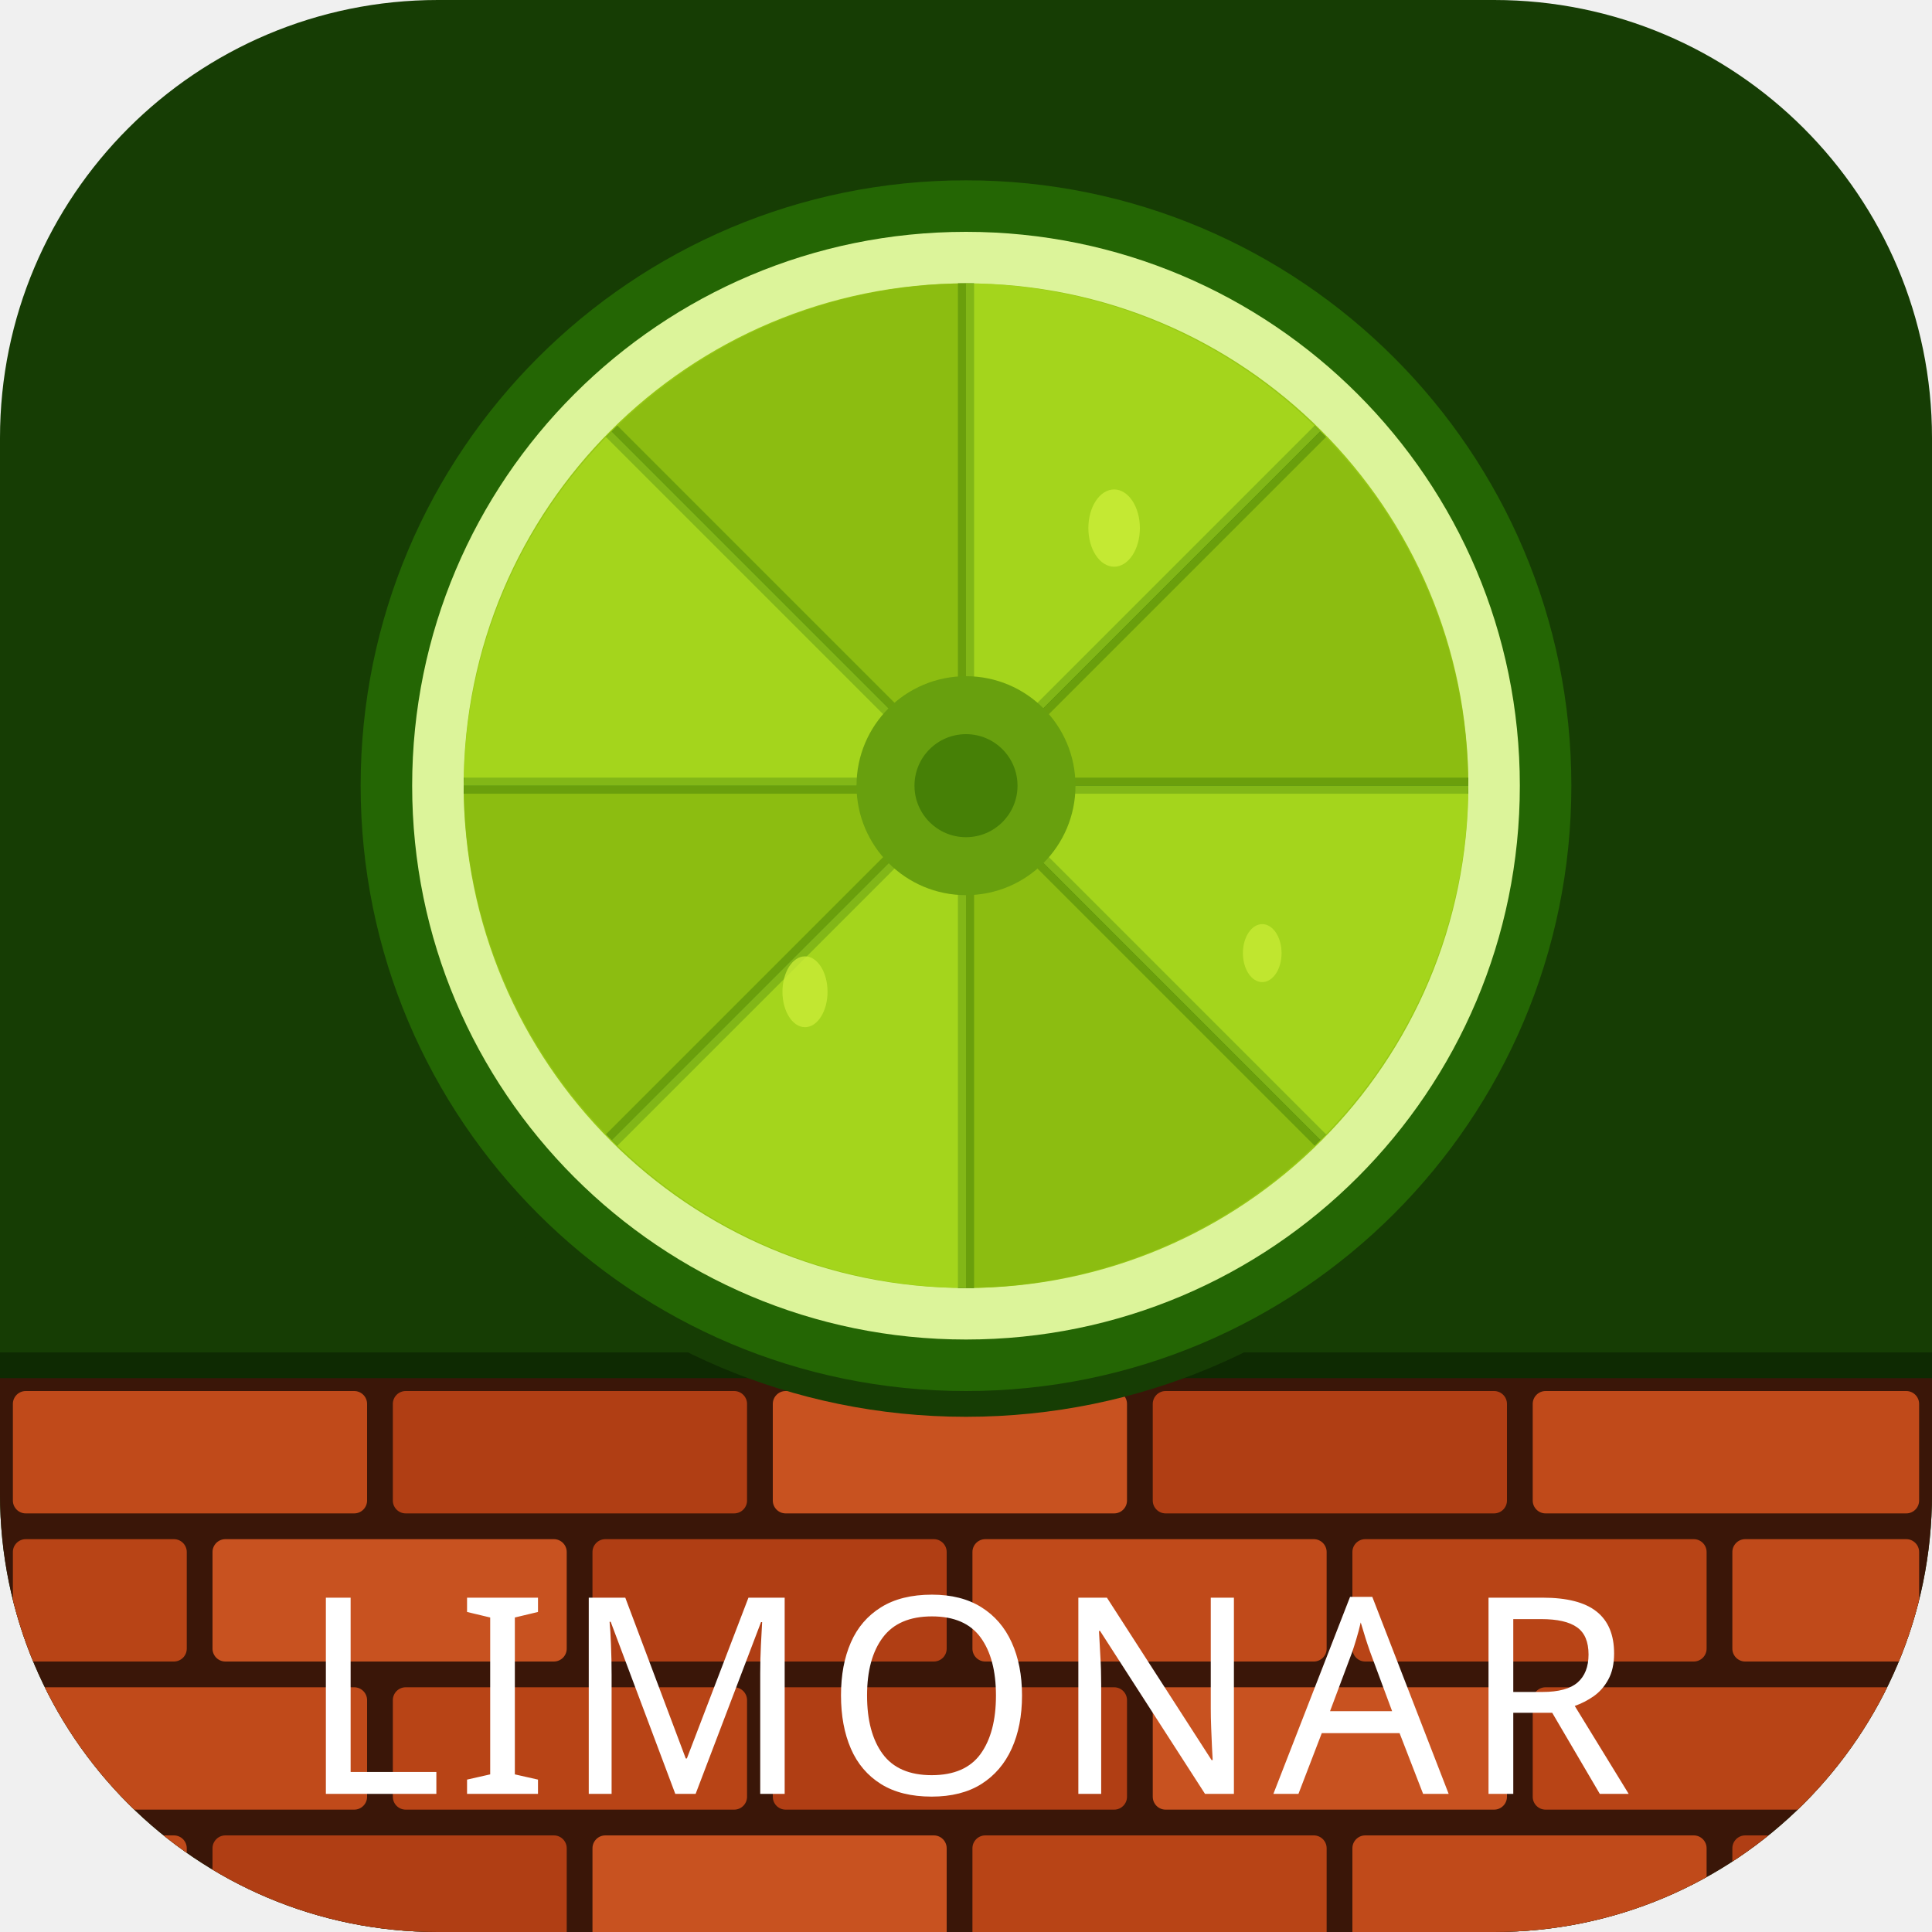
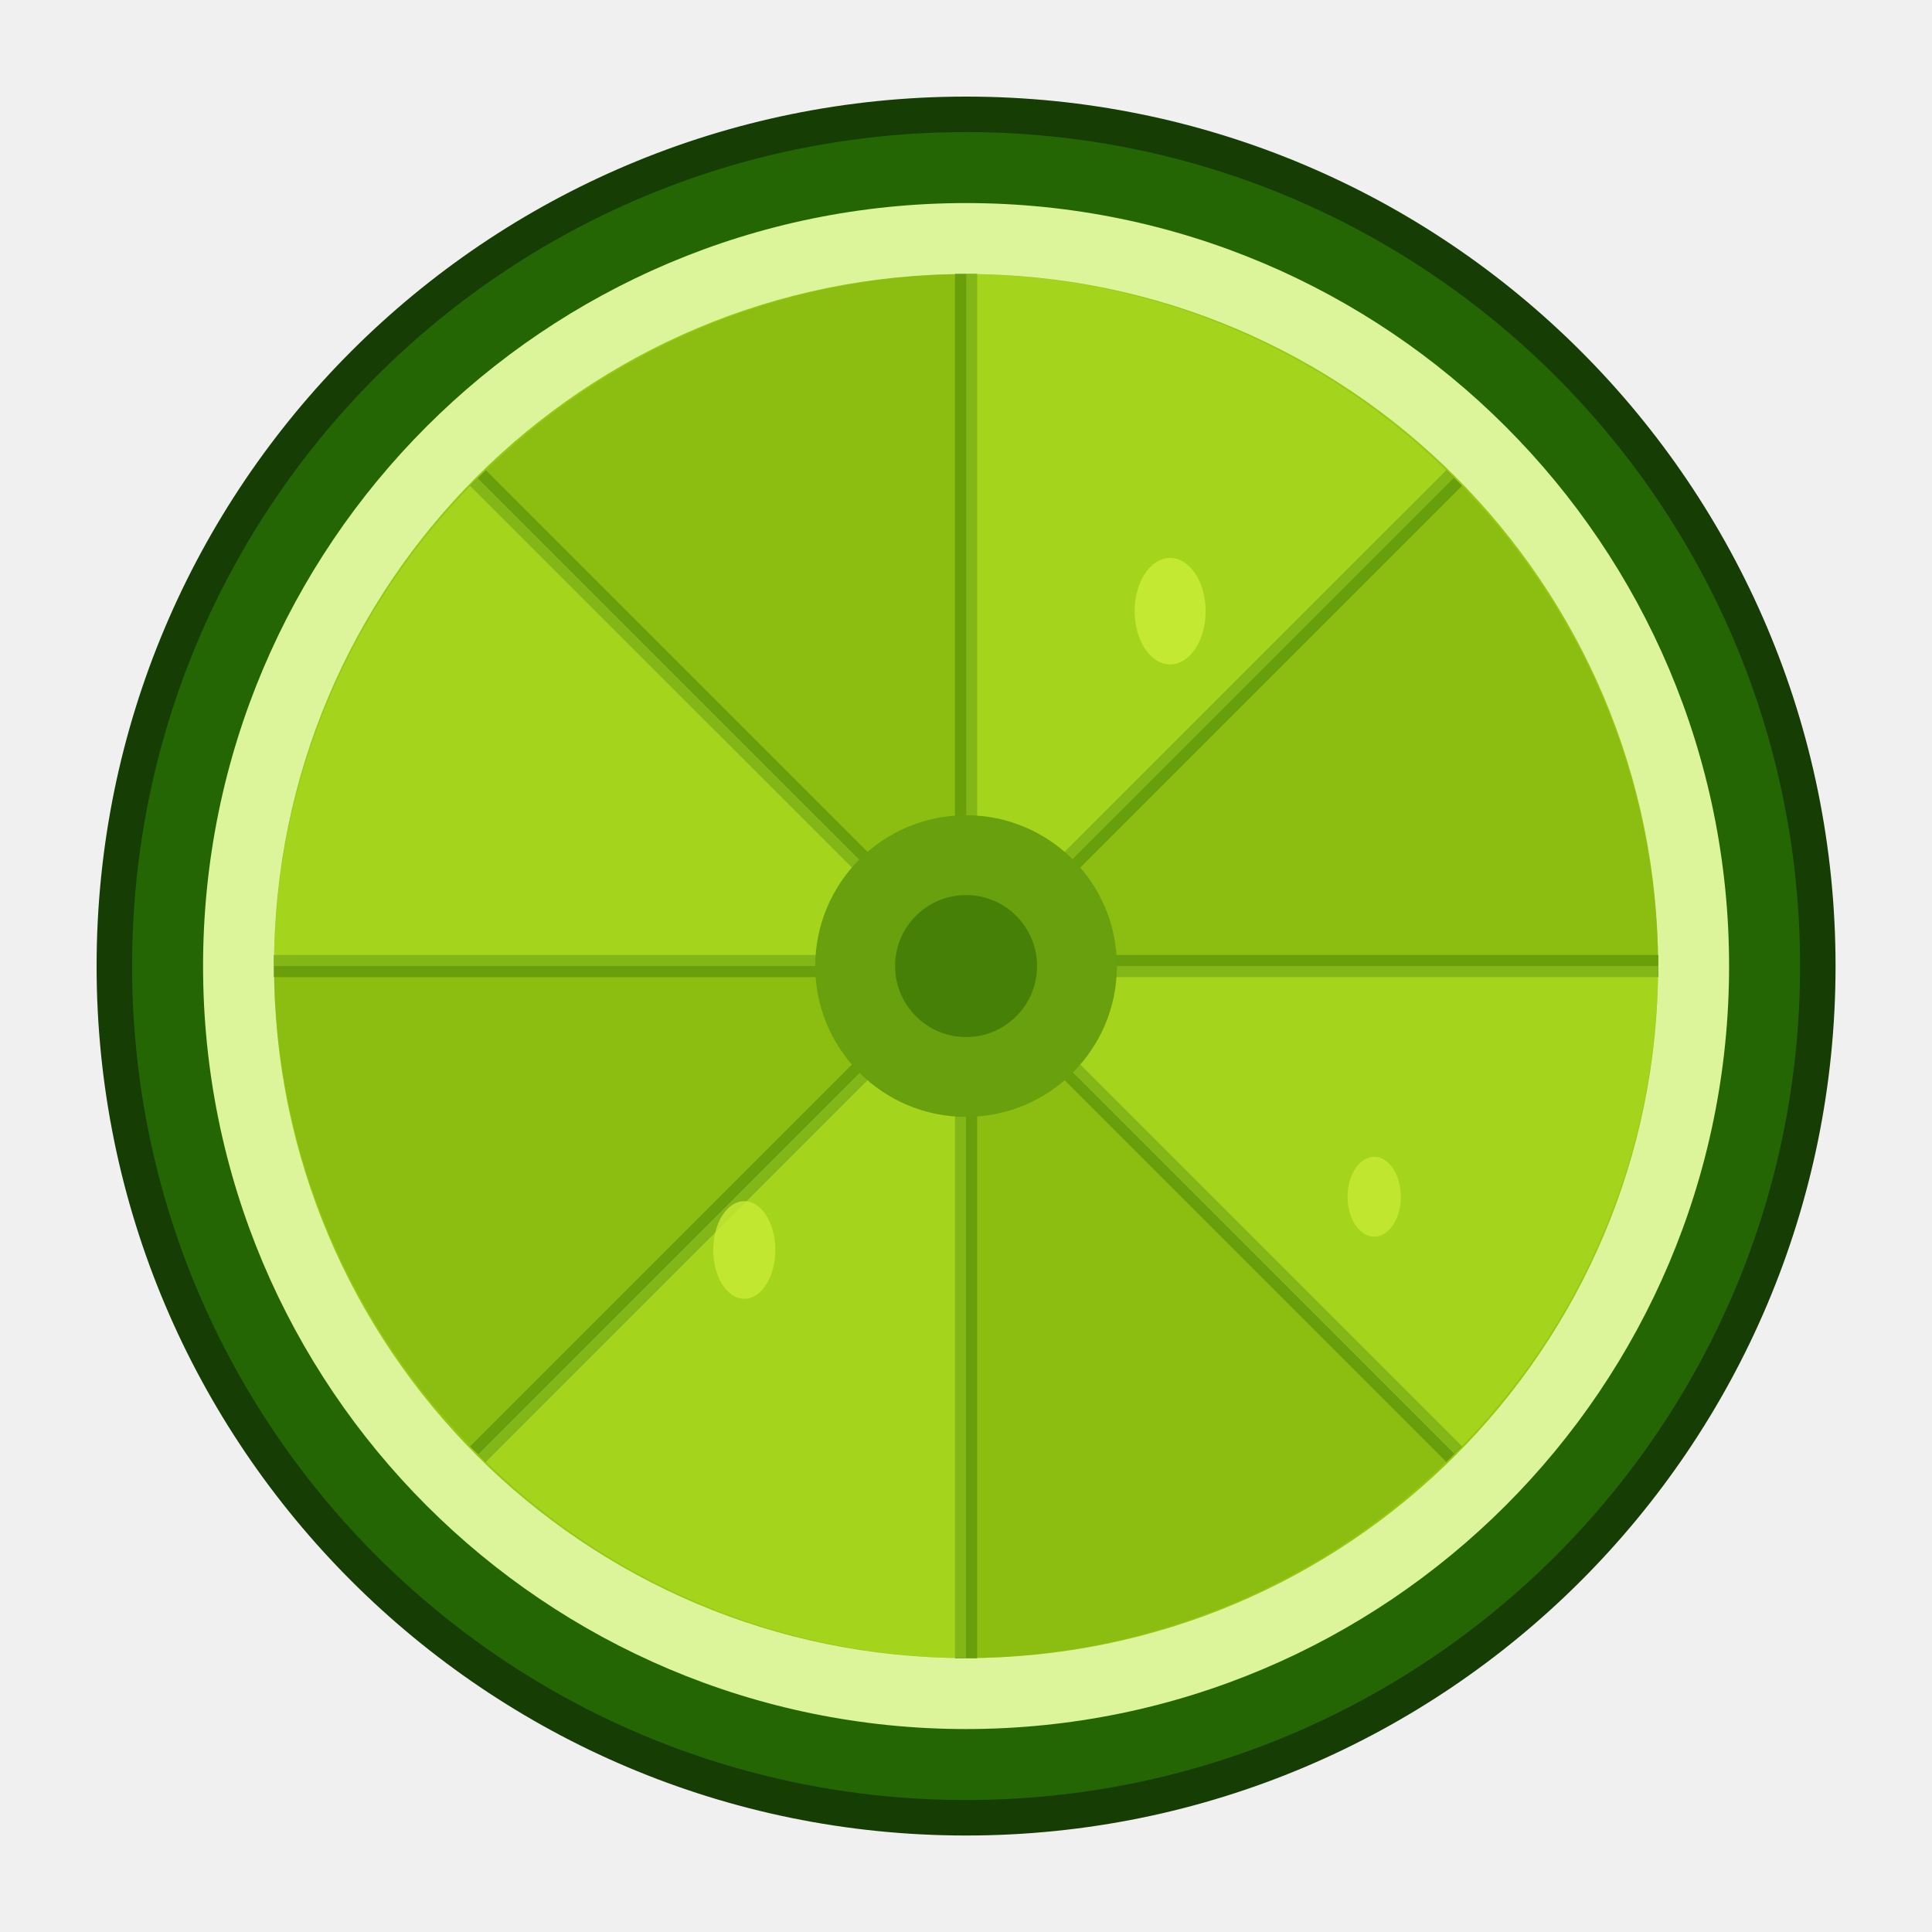
<svg xmlns="http://www.w3.org/2000/svg" width="300" viewBox="0 0 300 300" version="1.1" id="svg45" height="300">
  <defs id="defs1">
    <clipPath id="ic">
      <rect x="190" y="10" width="300" height="300" rx="68" id="rect1" />
    </clipPath>
  </defs>
-   <rect x="3.7438201e-06" y="0" width="300" height="300" rx="68" fill="#163d04" id="rect2" />
-   <rect x="190" y="222" width="300" height="88" fill="#3a1608" clip-path="url(#ic)" id="rect3" transform="translate(-190,-10)" />
-   <rect x="192" y="226" width="55" height="19" rx="2" fill="#c04a1a" clip-path="url(#ic)" id="rect4" transform="translate(-190,-10)" />
-   <rect x="251" y="226" width="55" height="19" rx="2" fill="#b03e14" clip-path="url(#ic)" id="rect5" transform="translate(-190,-10)" />
-   <rect x="310" y="226" width="55" height="19" rx="2" fill="#c85220" clip-path="url(#ic)" id="rect6" transform="translate(-190,-10)" />
-   <rect x="369" y="226" width="55" height="19" rx="2" fill="#b03e14" clip-path="url(#ic)" id="rect7" transform="translate(-190,-10)" />
-   <rect x="428" y="226" width="60" height="19" rx="2" fill="#c04a1a" clip-path="url(#ic)" id="rect8" transform="translate(-190,-10)" />
-   <rect x="192" y="249" width="27" height="19" rx="2" fill="#b84416" clip-path="url(#ic)" id="rect9" transform="translate(-190,-10)" />
-   <rect x="223" y="249" width="55" height="19" rx="2" fill="#c85220" clip-path="url(#ic)" id="rect10" transform="translate(-190,-10)" />
-   <rect x="282" y="249" width="55" height="19" rx="2" fill="#b03e14" clip-path="url(#ic)" id="rect11" transform="translate(-190,-10)" />
-   <rect x="341" y="249" width="55" height="19" rx="2" fill="#c04a1a" clip-path="url(#ic)" id="rect12" transform="translate(-190,-10)" />
-   <rect x="400" y="249" width="55" height="19" rx="2" fill="#b84416" clip-path="url(#ic)" id="rect13" transform="translate(-190,-10)" />
-   <rect x="459" y="249" width="29" height="19" rx="2" fill="#c04a1a" clip-path="url(#ic)" id="rect14" transform="translate(-190,-10)" />
-   <rect x="192" y="272" width="55" height="19" rx="2" fill="#c04a1a" clip-path="url(#ic)" id="rect15" transform="translate(-190,-10)" />
-   <rect x="251" y="272" width="55" height="19" rx="2" fill="#b84416" clip-path="url(#ic)" id="rect16" transform="translate(-190,-10)" />
-   <rect x="310" y="272" width="55" height="19" rx="2" fill="#b03e14" clip-path="url(#ic)" id="rect17" transform="translate(-190,-10)" />
-   <rect x="369" y="272" width="55" height="19" rx="2" fill="#c85220" clip-path="url(#ic)" id="rect18" transform="translate(-190,-10)" />
-   <rect x="428" y="272" width="60" height="19" rx="2" fill="#b84416" clip-path="url(#ic)" id="rect19" transform="translate(-190,-10)" />
-   <rect x="192" y="295" width="27" height="19" rx="2" fill="#c04a1a" clip-path="url(#ic)" id="rect20" transform="translate(-190,-10)" />
-   <rect x="223" y="295" width="55" height="19" rx="2" fill="#b03e14" clip-path="url(#ic)" id="rect21" transform="translate(-190,-10)" />
-   <rect x="282" y="295" width="55" height="19" rx="2" fill="#c85220" clip-path="url(#ic)" id="rect22" transform="translate(-190,-10)" />
-   <rect x="341" y="295" width="55" height="19" rx="2" fill="#b84416" clip-path="url(#ic)" id="rect23" transform="translate(-190,-10)" />
-   <rect x="400" y="295" width="55" height="19" rx="2" fill="#c04a1a" clip-path="url(#ic)" id="rect24" transform="translate(-190,-10)" />
-   <rect x="459" y="295" width="29" height="19" rx="2" fill="#b03e14" clip-path="url(#ic)" id="rect25" transform="translate(-190,-10)" />
-   <rect x="190" y="220" width="300" height="4" fill="#0e2a02" clip-path="url(#ic)" id="rect26" transform="translate(-190,-10)" />
-   <circle cx="340" cy="132" r="96" fill="#246604" clip-path="url(#ic)" id="circle26" transform="translate(-190,-10)" />
-   <circle cx="340" cy="132" r="86" fill="#dcf49a" clip-path="url(#ic)" id="circle27" transform="translate(-190,-10)" />
-   <circle cx="340" cy="132" r="78" fill="#96c814" clip-path="url(#ic)" id="circle28" transform="translate(-190,-10)" />
-   <line x1="340" y1="132" x2="340" y2="54" stroke="#246604" stroke-width="2.5" clip-path="url(#ic)" id="line28" transform="translate(-190,-10)" />
-   <line x1="340" y1="132" x2="395" y2="77" stroke="#246604" stroke-width="2.5" clip-path="url(#ic)" id="line29" transform="translate(-190,-10)" />
-   <line x1="340" y1="132" x2="418" y2="132" stroke="#246604" stroke-width="2.5" clip-path="url(#ic)" id="line30" transform="translate(-190,-10)" />
-   <line x1="340" y1="132" x2="395" y2="187" stroke="#246604" stroke-width="2.5" clip-path="url(#ic)" id="line31" transform="translate(-190,-10)" />
-   <line x1="340" y1="132" x2="340" y2="210" stroke="#246604" stroke-width="2.5" clip-path="url(#ic)" id="line32" transform="translate(-190,-10)" />
-   <line x1="340" y1="132" x2="285" y2="187" stroke="#246604" stroke-width="2.5" clip-path="url(#ic)" id="line33" transform="translate(-190,-10)" />
-   <line x1="340" y1="132" x2="262" y2="132" stroke="#246604" stroke-width="2.5" clip-path="url(#ic)" id="line34" transform="translate(-190,-10)" />
-   <line x1="340" y1="132" x2="285" y2="77" stroke="#246604" stroke-width="2.5" clip-path="url(#ic)" id="line35" transform="translate(-190,-10)" />
-   <path d="M 340,132 V 54 a 78,78 0 0 1 55,23 z" fill="#aada20" opacity="0.7" clip-path="url(#ic)" id="path35" transform="translate(-190,-10)" />
-   <path d="m 340,132 55,-55 a 78,78 0 0 1 23,55 z" fill="#88b810" opacity="0.7" clip-path="url(#ic)" id="path36" transform="translate(-190,-10)" />
-   <path d="m 340,132 h 78 a 78,78 0 0 1 -23,55 z" fill="#aada20" opacity="0.7" clip-path="url(#ic)" id="path37" transform="translate(-190,-10)" />
-   <path d="m 340,132 55,55 a 78,78 0 0 1 -55,23 z" fill="#88b810" opacity="0.7" clip-path="url(#ic)" id="path38" transform="translate(-190,-10)" />
-   <path d="m 340,132 v 78 a 78,78 0 0 1 -55,-23 z" fill="#aada20" opacity="0.7" clip-path="url(#ic)" id="path39" transform="translate(-190,-10)" />
-   <path d="m 340,132 -55,55 a 78,78 0 0 1 -23,-55 z" fill="#88b810" opacity="0.7" clip-path="url(#ic)" id="path40" transform="translate(-190,-10)" />
-   <path d="M 340,132 H 262 A 78,78 0 0 1 285,77 Z" fill="#aada20" opacity="0.7" clip-path="url(#ic)" id="path41" transform="translate(-190,-10)" />
-   <path d="M 340,132 285,77 a 78,78 0 0 1 55,-23 z" fill="#88b810" opacity="0.7" clip-path="url(#ic)" id="path42" transform="translate(-190,-10)" />
-   <circle cx="340" cy="132" r="17" fill="#68a00e" clip-path="url(#ic)" id="circle42" transform="translate(-190,-10)" />
-   <circle cx="340" cy="132" r="8" fill="#468006" clip-path="url(#ic)" id="circle43" transform="translate(-190,-10)" />
-   <ellipse cx="363" cy="92" rx="4" ry="6" fill="#ccee38" opacity="0.8" clip-path="url(#ic)" id="ellipse43" transform="translate(-190,-10)" />
-   <ellipse cx="315" cy="164" rx="3.5" ry="5.5" fill="#ccee38" opacity="0.75" clip-path="url(#ic)" id="ellipse44" transform="translate(-190,-10)" />
-   <ellipse cx="386" cy="158" rx="3" ry="4.5" fill="#ccee38" opacity="0.7" clip-path="url(#ic)" id="ellipse45" transform="translate(-190,-10)" />
-   <circle cx="340" cy="132" r="96" fill="none" stroke="#163d04" stroke-width="4" clip-path="url(#ic)" id="circle45" transform="translate(-190,-10)" />
-   <text x="340" y="272" font-family="Georgia, 'Times New Roman', serif" font-size="36" font-weight="700" fill="#FFFFFF" text-anchor="middle" dominant-baseline="central" letter-spacing="2" clip-path="url(#ic)" id="text45" style="font-style:normal;font-variant:normal;font-weight:normal;font-stretch:normal;font-size:42.667px;font-family:sans-serif;-inkscape-font-specification:'sans-serif, Normal';font-variant-ligatures:normal;font-variant-caps:normal;font-variant-numeric:normal;font-variant-east-asian:normal;letter-spacing:2;dominant-baseline:central;text-anchor:middle;fill:#ffffff" transform="translate(-190,-10)">LIMONAR</text>
+   <g id="g1" transform="matrix(1.377672,0,0,1.377638,-56.63903,-18.06322)">
+     <circle cx="340" cy="132" r="96" fill="#246604" clip-path="url(#ic)" id="circle26" transform="translate(-190,-10)" />
+     <circle cx="340" cy="132" r="86" fill="#dcf49a" clip-path="url(#ic)" id="circle27" transform="translate(-190,-10)" />
+     <circle cx="340" cy="132" r="78" fill="#96c814" clip-path="url(#ic)" id="circle28" transform="translate(-190,-10)" />
+     <line x1="340" y1="132" x2="340" y2="54" stroke="#246604" stroke-width="2.5" clip-path="url(#ic)" id="line28" transform="translate(-190,-10)" />
+     <line x1="340" y1="132" x2="395" y2="77" stroke="#246604" stroke-width="2.5" clip-path="url(#ic)" id="line29" transform="translate(-190,-10)" />
+     <line x1="340" y1="132" x2="418" y2="132" stroke="#246604" stroke-width="2.5" clip-path="url(#ic)" id="line30" transform="translate(-190,-10)" />
+     <line x1="340" y1="132" x2="395" y2="187" stroke="#246604" stroke-width="2.5" clip-path="url(#ic)" id="line31" transform="translate(-190,-10)" />
+     <line x1="340" y1="132" x2="340" y2="210" stroke="#246604" stroke-width="2.5" clip-path="url(#ic)" id="line32" transform="translate(-190,-10)" />
+     <line x1="340" y1="132" x2="285" y2="187" stroke="#246604" stroke-width="2.5" clip-path="url(#ic)" id="line33" transform="translate(-190,-10)" />
+     <line x1="340" y1="132" x2="262" y2="132" stroke="#246604" stroke-width="2.5" clip-path="url(#ic)" id="line34" transform="translate(-190,-10)" />
+     <line x1="340" y1="132" x2="285" y2="77" stroke="#246604" stroke-width="2.5" clip-path="url(#ic)" id="line35" transform="translate(-190,-10)" />
+     <path d="M 340,132 V 54 a 78,78 0 0 1 55,23 z" fill="#aada20" opacity="0.7" clip-path="url(#ic)" id="path35" transform="translate(-190,-10)" />
+     <path d="m 340,132 55,-55 a 78,78 0 0 1 23,55 z" fill="#88b810" opacity="0.7" clip-path="url(#ic)" id="path36" transform="translate(-190,-10)" />
+     <path d="m 340,132 h 78 a 78,78 0 0 1 -23,55 z" fill="#aada20" opacity="0.7" clip-path="url(#ic)" id="path37" transform="translate(-190,-10)" />
+     <path d="m 340,132 55,55 a 78,78 0 0 1 -55,23 z" fill="#88b810" opacity="0.7" clip-path="url(#ic)" id="path38" transform="translate(-190,-10)" />
+     <path d="m 340,132 v 78 a 78,78 0 0 1 -55,-23 z" fill="#aada20" opacity="0.7" clip-path="url(#ic)" id="path39" transform="translate(-190,-10)" />
+     <path d="m 340,132 -55,55 a 78,78 0 0 1 -23,-55 z" fill="#88b810" opacity="0.7" clip-path="url(#ic)" id="path40" transform="translate(-190,-10)" />
+     <path d="M 340,132 H 262 A 78,78 0 0 1 285,77 Z" fill="#aada20" opacity="0.7" clip-path="url(#ic)" id="path41" transform="translate(-190,-10)" />
+     <path d="M 340,132 285,77 a 78,78 0 0 1 55,-23 z" fill="#88b810" opacity="0.7" clip-path="url(#ic)" id="path42" transform="translate(-190,-10)" />
+     <circle cx="340" cy="132" r="17" fill="#68a00e" clip-path="url(#ic)" id="circle42" transform="translate(-190,-10)" />
+     <circle cx="340" cy="132" r="8" fill="#468006" clip-path="url(#ic)" id="circle43" transform="translate(-190,-10)" />
+     <ellipse cx="363" cy="92" rx="4" ry="6" fill="#ccee38" opacity="0.8" clip-path="url(#ic)" id="ellipse43" transform="translate(-190,-10)" />
+     <ellipse cx="315" cy="164" rx="3.5" ry="5.5" fill="#ccee38" opacity="0.75" clip-path="url(#ic)" id="ellipse44" transform="translate(-190,-10)" />
+     <ellipse cx="386" cy="158" rx="3" ry="4.5" fill="#ccee38" opacity="0.7" clip-path="url(#ic)" id="ellipse45" transform="translate(-190,-10)" />
+     <circle cx="340" cy="132" r="96" fill="none" stroke="#163d04" stroke-width="4" clip-path="url(#ic)" id="circle45" transform="translate(-190,-10)" />
+   </g>
</svg>
